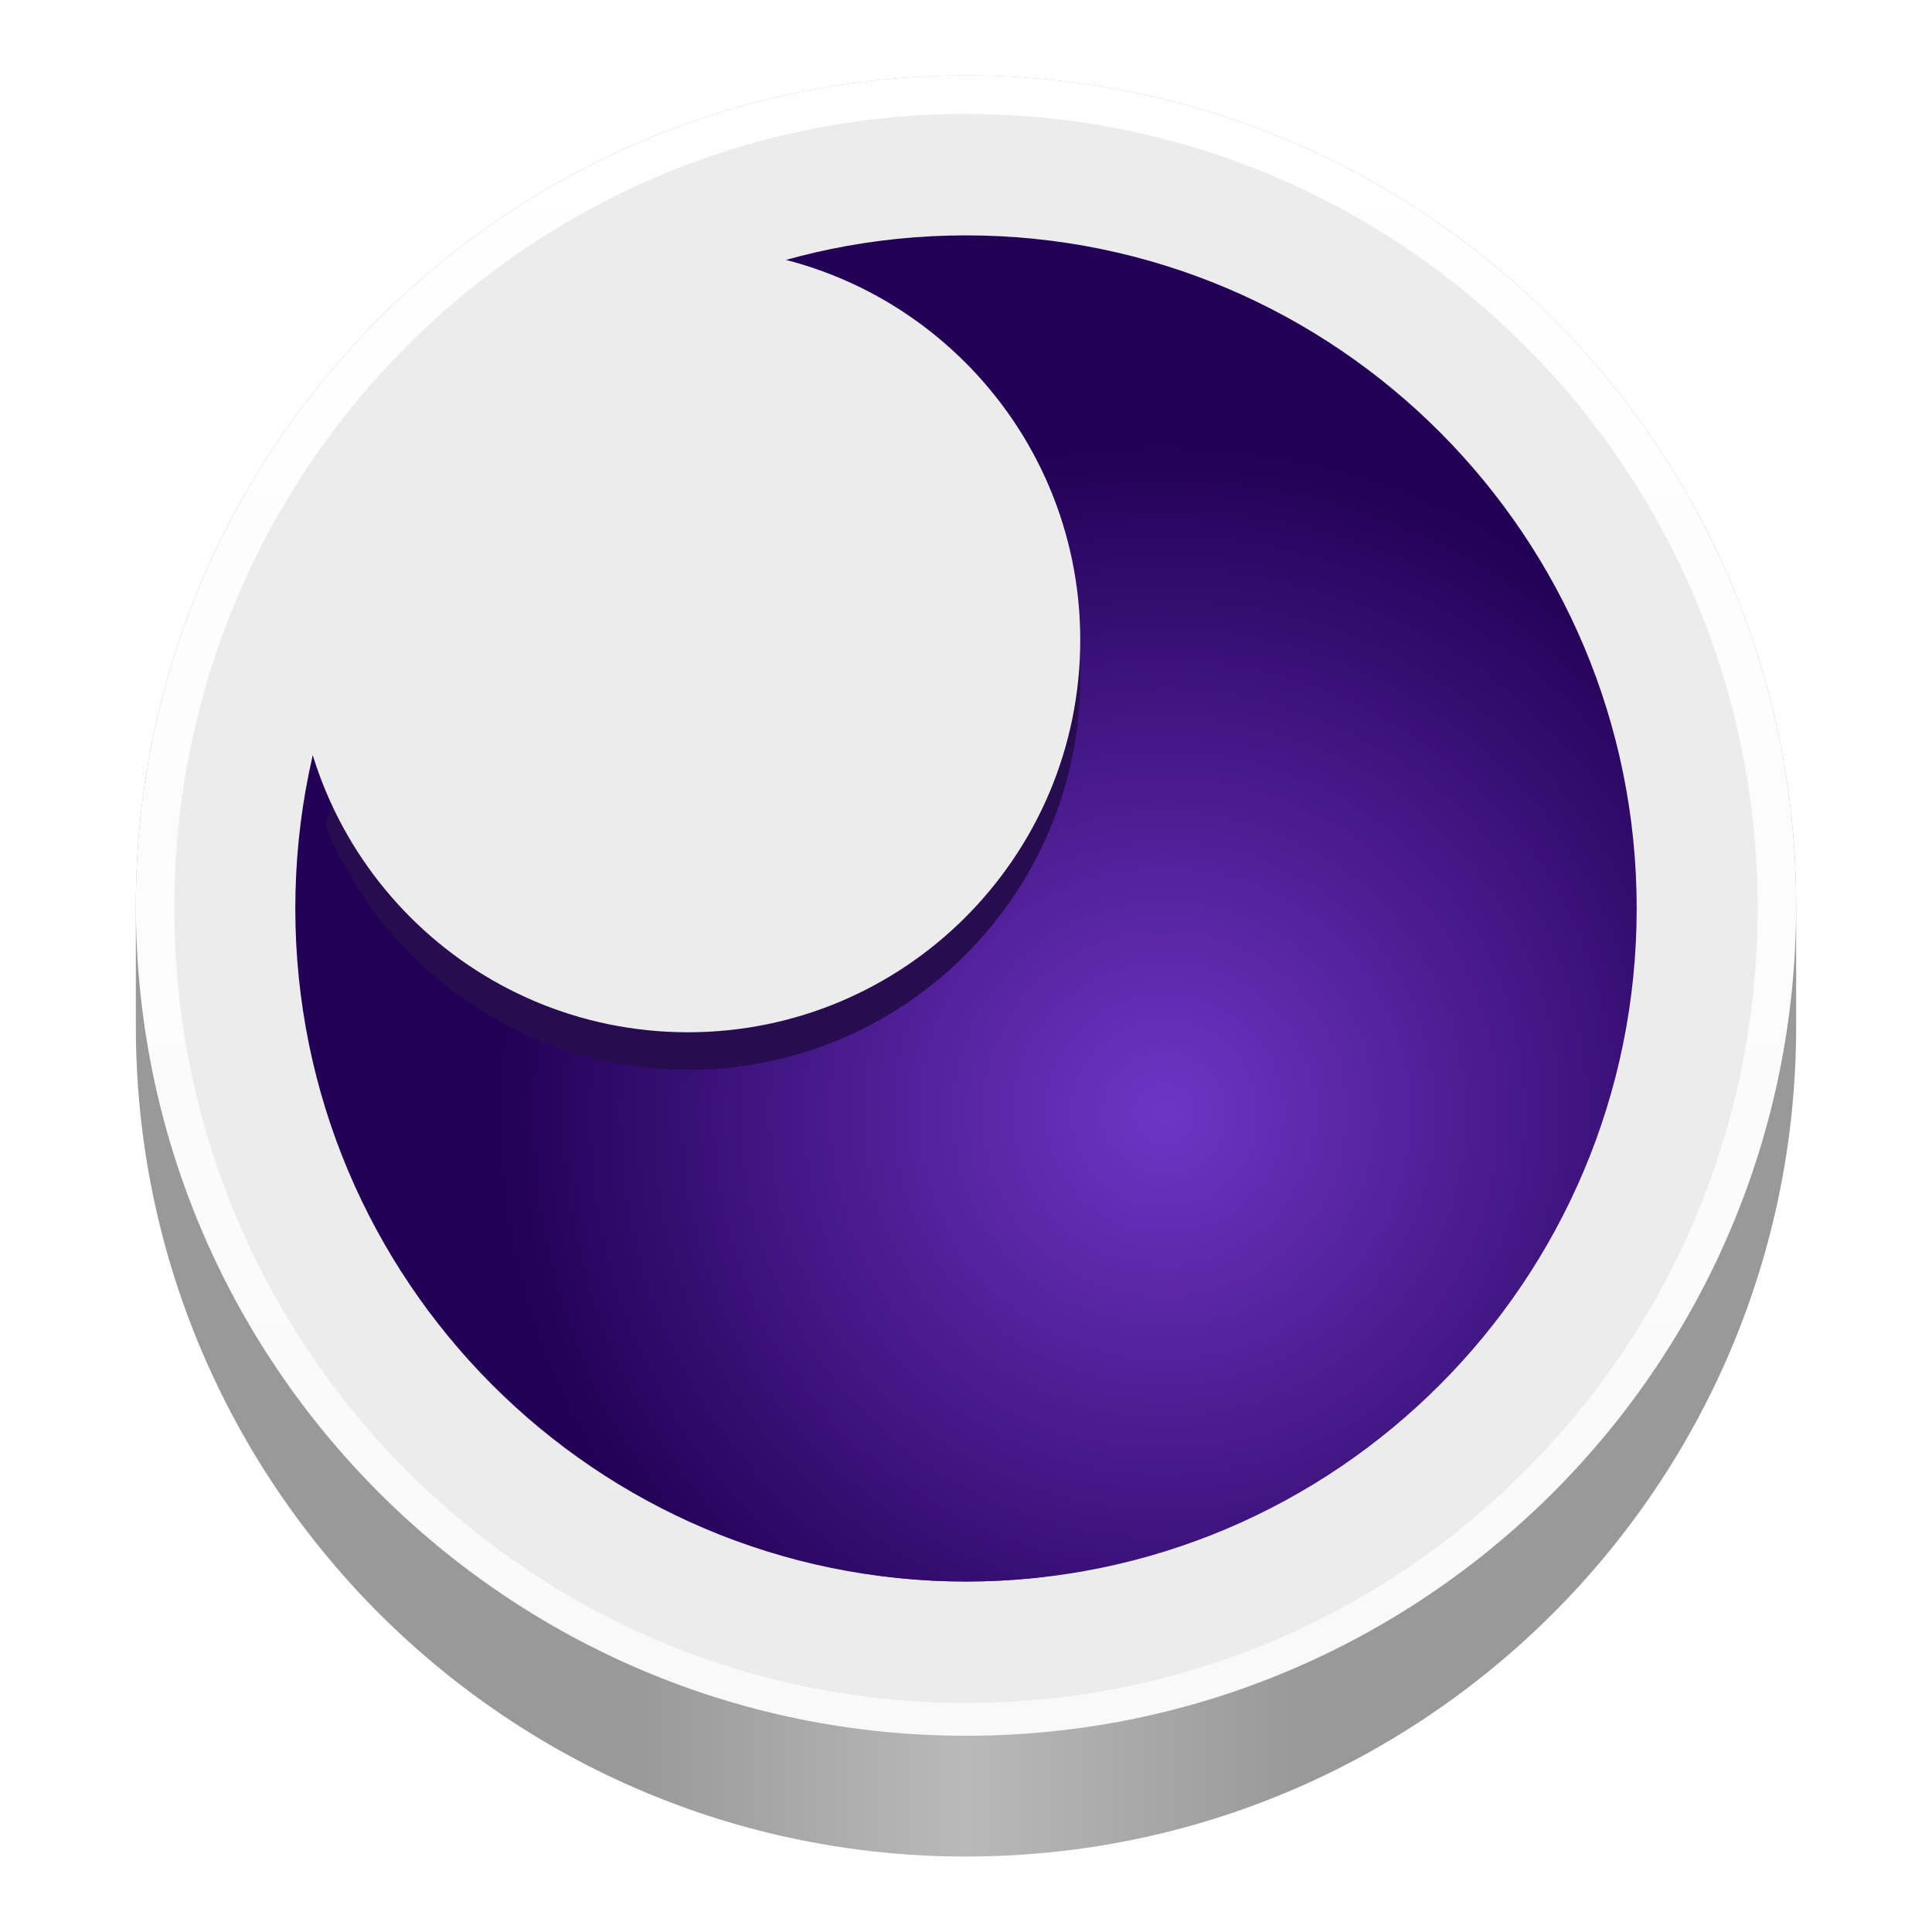
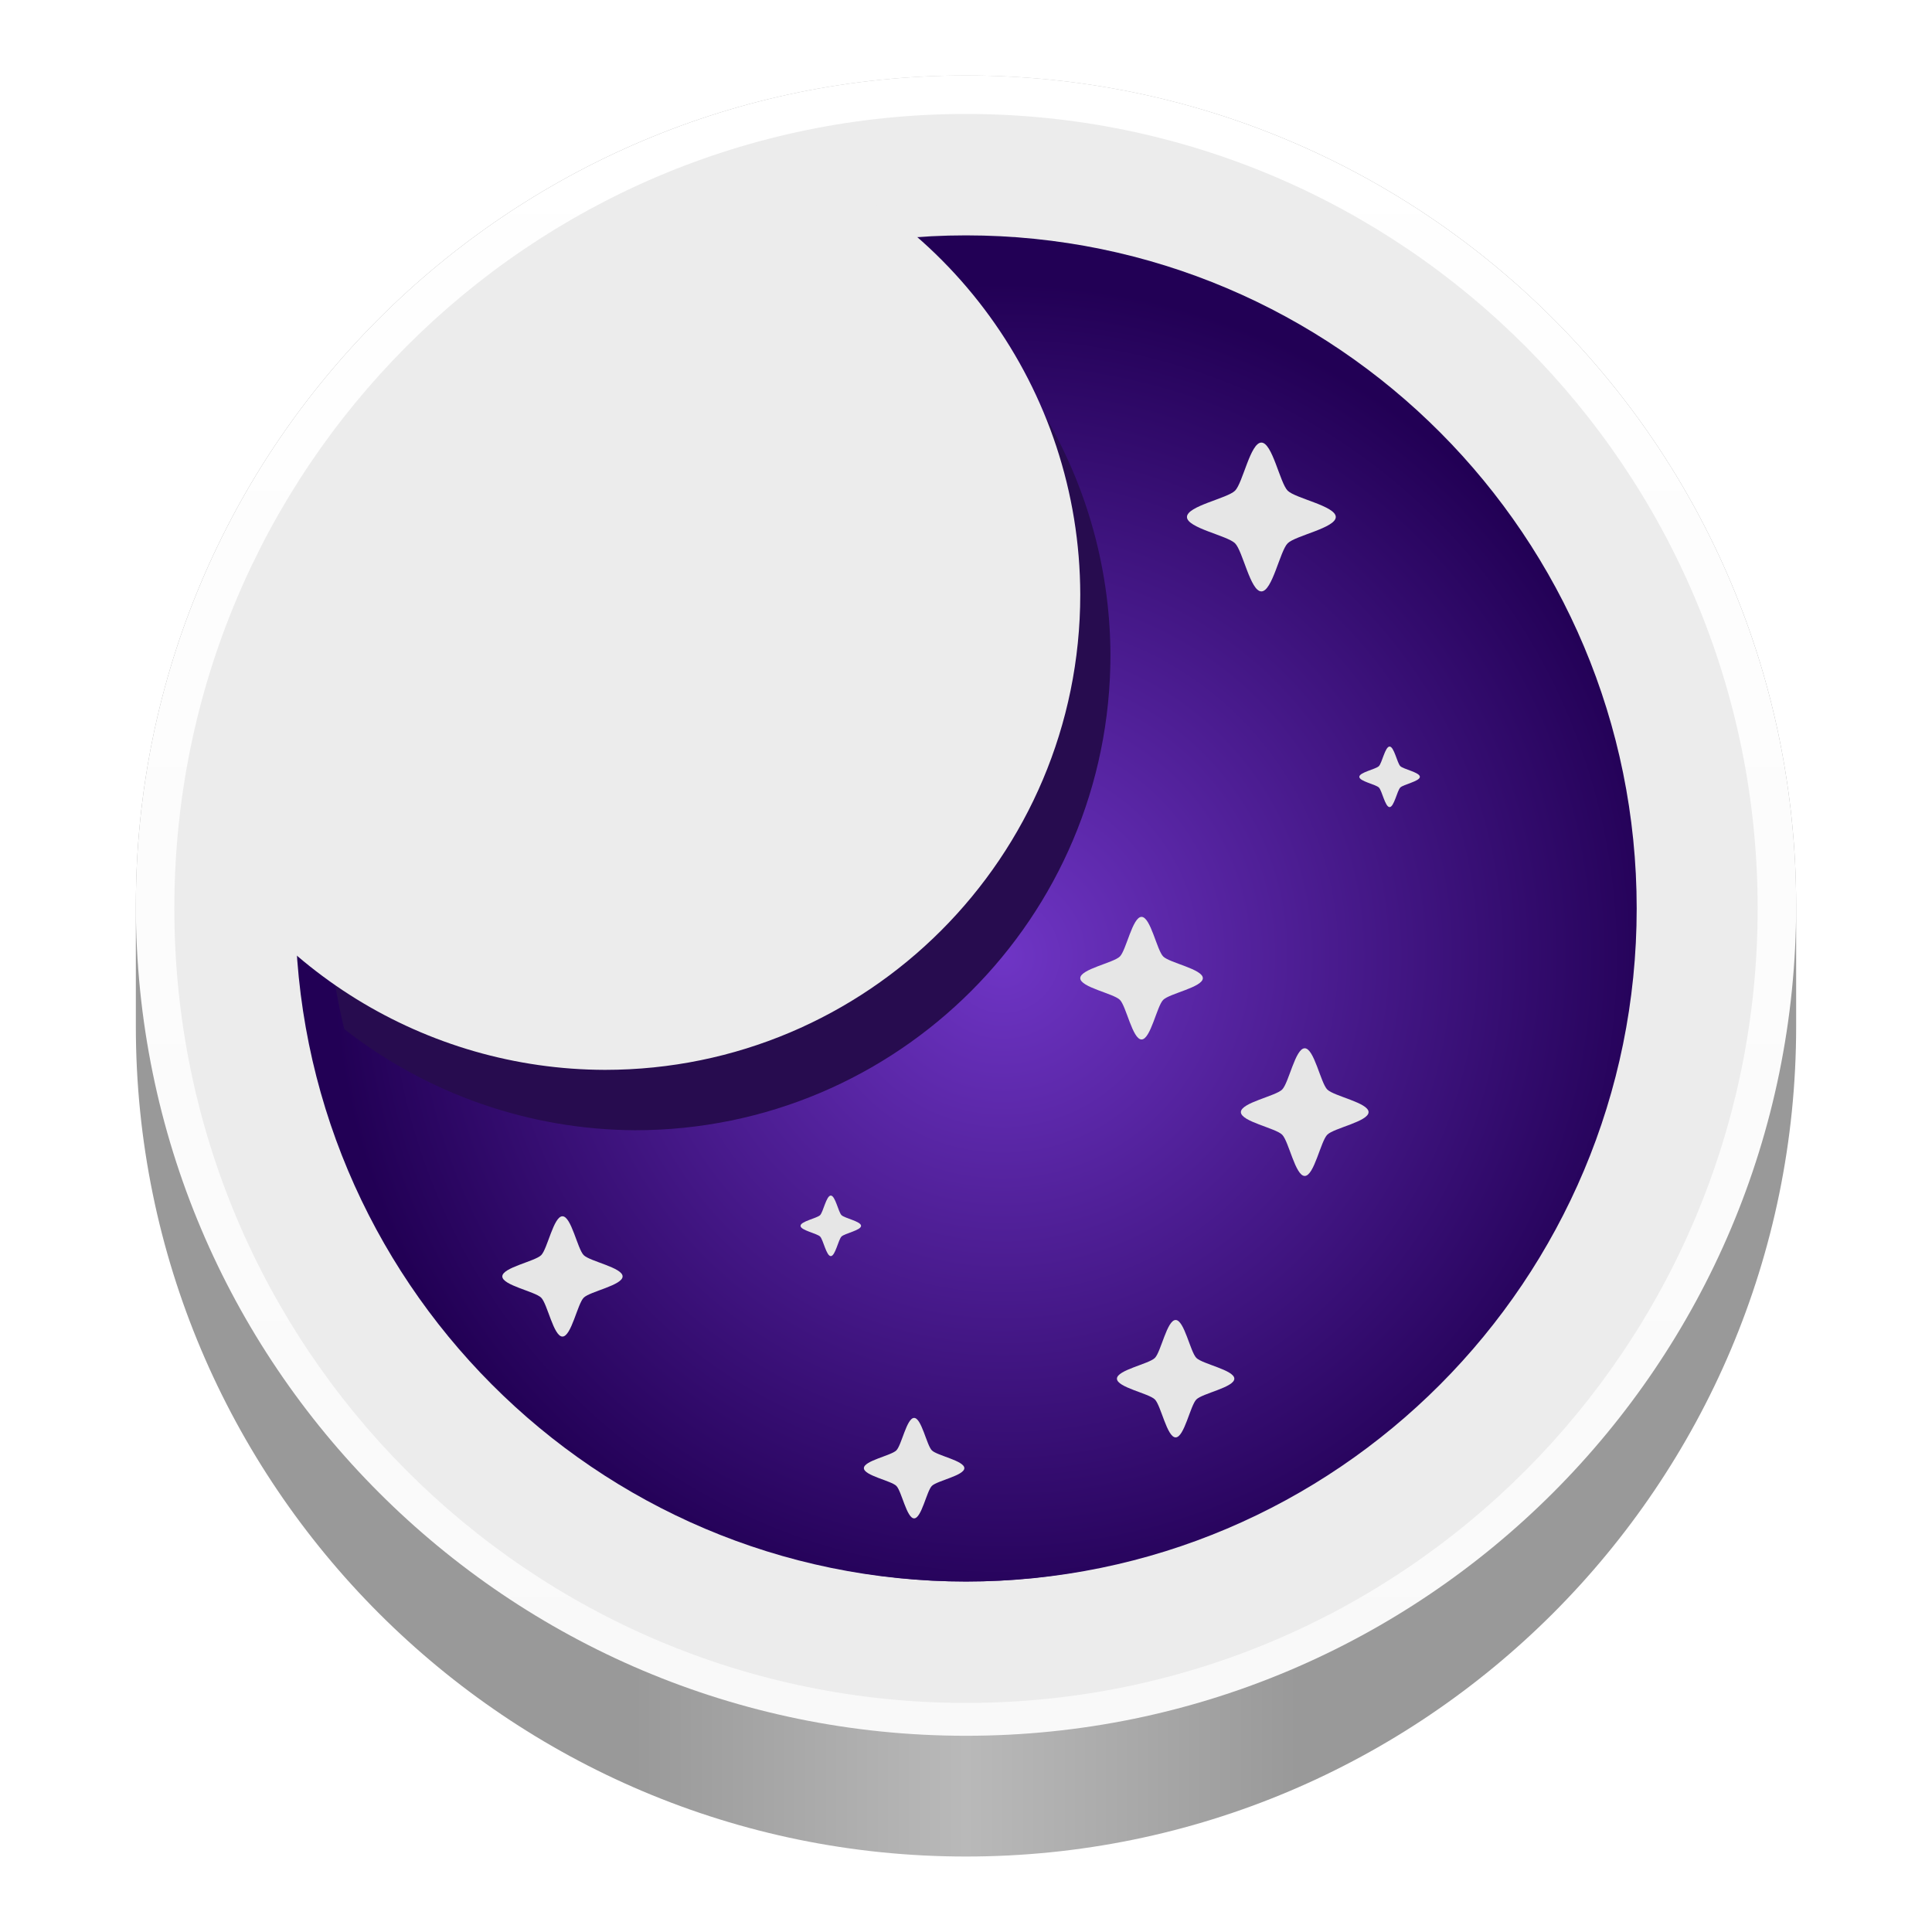
<svg xmlns="http://www.w3.org/2000/svg" xmlns:xlink="http://www.w3.org/1999/xlink" width="128" height="128" viewBox="0 0 128 128" version="1.1" id="svg5" xml:space="preserve">
  <defs id="defs2">
    <linearGradient id="linearGradient1421">
      <stop style="stop-color:#6f35c5;stop-opacity:1" offset="0" id="stop1417" />
      <stop style="stop-color:#220055;stop-opacity:1" offset="1" id="stop1419" />
    </linearGradient>
    <linearGradient id="linearGradient2843">
      <stop style="stop-color:#150034;stop-opacity:1;" offset="0" id="stop2839" />
      <stop style="stop-color:#532891;stop-opacity:1;" offset="1" id="stop2841" />
    </linearGradient>
    <linearGradient id="linearGradient4539">
      <stop style="stop-color:#f9f9f9;stop-opacity:1;" offset="0" id="stop4535" />
      <stop style="stop-color:#ffffff;stop-opacity:1" offset="1" id="stop4537" />
    </linearGradient>
    <linearGradient id="linearGradient5042">
      <stop style="stop-color:#999999;stop-opacity:1" offset="0" id="stop5038" />
      <stop style="stop-color:#999999;stop-opacity:1" offset="0.3" id="stop12907" />
      <stop style="stop-color:#b9b9b9;stop-opacity:1;" offset="0.5" id="stop7880" />
      <stop style="stop-color:#999999;stop-opacity:1" offset="0.7" id="stop12905" />
      <stop style="stop-color:#999999;stop-opacity:1" offset="1" id="stop5040" />
    </linearGradient>
    <linearGradient y2="236" x2="96" y1="236" x1="32" gradientTransform="translate(604.8168,170.5864)" gradientUnits="userSpaceOnUse" id="linearGradient1099" xlink:href="#linearGradient1036" />
    <linearGradient id="linearGradient1036">
      <stop id="stop1032" offset="0" style="stop-color:#d5d3cf;stop-opacity:1;" />
      <stop id="stop1034" offset="1" style="stop-color:#f6f5f4;stop-opacity:1" />
    </linearGradient>
    <radialGradient r="32" fy="-76" fx="-244" cy="-76" cx="-244" gradientTransform="matrix(0.8833333,0,0,0.8833333,-460.3502,463.1197)" gradientUnits="userSpaceOnUse" id="radialGradient1103" xlink:href="#linearGradient1069" />
    <linearGradient id="linearGradient1069">
      <stop id="stop1065" offset="0" style="stop-color:#d5d3cf;stop-opacity:1" />
      <stop id="stop1067-1" offset="1" style="stop-color:#949390;stop-opacity:1" />
    </linearGradient>
    <linearGradient gradientUnits="userSpaceOnUse" y2="232" x2="64" y1="262.5" x1="64" id="linearGradient1027" xlink:href="#linearGradient1025" gradientTransform="translate(-470.5864,432.8168)" />
    <linearGradient id="linearGradient1025">
      <stop id="stop1021" offset="0" style="stop-color:#9a9996;stop-opacity:1" />
      <stop id="stop1023" offset="1" style="stop-color:#77767b;stop-opacity:1" />
    </linearGradient>
    <clipPath clipPathUnits="userSpaceOnUse" id="clipPath1609-7">
      <path id="path1611-5" d="m 252,116 28,-28 v -8 h -36 v 36 z" style="fill:#e74747;stroke:none;stroke-width:0.25px;stroke-linecap:butt;stroke-linejoin:miter;stroke-opacity:1" />
    </clipPath>
    <radialGradient r="32" fy="-76" fx="-244" cy="-76" cx="-244" gradientTransform="matrix(0.8833333,0,0,0.8833333,-460.3502,463.1197)" gradientUnits="userSpaceOnUse" id="radialGradient1103-5" xlink:href="#linearGradient1069" />
    <clipPath clipPathUnits="userSpaceOnUse" id="clipPath1609-7-7">
      <path id="path1611-5-0" d="m 252,116 28,-28 v -8 h -36 v 36 z" style="fill:#e74747;stroke:none;stroke-width:0.25px;stroke-linecap:butt;stroke-linejoin:miter;stroke-opacity:1" />
    </clipPath>
    <clipPath clipPathUnits="userSpaceOnUse" id="clipPath744">
      <rect style="fill:#1e88e5;fill-opacity:1;stroke-width:0.265" id="rect746" width="541.867" height="541.867" x="0" y="1.5987212e-14" rx="79.375" ry="79.375" />
    </clipPath>
    <clipPath clipPathUnits="userSpaceOnUse" id="clipPath62">
      <rect style="fill:#1e88e5;fill-opacity:1;stroke-width:0.265" id="rect64" width="541.867" height="541.867" x="2.2507105e-05" y="-0.422" rx="79.375" ry="79.375" />
    </clipPath>
    <radialGradient r="32" fy="-76" fx="-244" cy="-76" cx="-244" gradientTransform="matrix(0.8833333,0,0,0.8833333,-460.3502,463.1197)" gradientUnits="userSpaceOnUse" id="radialGradient1103-6" xlink:href="#linearGradient1069" />
    <clipPath clipPathUnits="userSpaceOnUse" id="clipPath1609-7-2">
      <path id="path1611-5-3" d="m 252,116 28,-28 v -8 h -36 v 36 z" style="fill:#e74747;stroke:none;stroke-width:0.25px;stroke-linecap:butt;stroke-linejoin:miter;stroke-opacity:1" />
    </clipPath>
    <clipPath clipPathUnits="userSpaceOnUse" id="clipPath961">
      <rect style="fill:#00c853;stroke:none;stroke-width:0.529" id="rect963" width="541.867" height="541.867" x="1.4210855e-14" y="2.717972e-05" rx="79.375" ry="79.375" />
    </clipPath>
    <radialGradient r="32" fy="-76" fx="-244" cy="-76" cx="-244" gradientTransform="matrix(0.8833333,0,0,0.8833333,-460.3502,463.1197)" gradientUnits="userSpaceOnUse" id="radialGradient1103-56" xlink:href="#linearGradient1069" />
    <clipPath clipPathUnits="userSpaceOnUse" id="clipPath1440">
      <circle style="display:inline;opacity:1;vector-effect:none;fill:none;fill-opacity:1;stroke:#000000;stroke-width:2;stroke-linecap:butt;stroke-linejoin:miter;stroke-miterlimit:4;stroke-dasharray:none;stroke-dashoffset:0;stroke-opacity:1;marker:none;marker-start:none;marker-mid:none;marker-end:none;paint-order:normal;enable-background:new" id="circle1442" cx="-134.35" cy="193.747" r="24" transform="rotate(-45)" />
    </clipPath>
    <clipPath clipPathUnits="userSpaceOnUse" id="clipPath1430">
      <circle style="display:inline;opacity:1;vector-effect:none;fill:none;fill-opacity:1;stroke:#000000;stroke-width:2;stroke-linecap:butt;stroke-linejoin:miter;stroke-miterlimit:4;stroke-dasharray:none;stroke-dashoffset:0;stroke-opacity:1;marker:none;marker-start:none;marker-mid:none;marker-end:none;paint-order:normal;enable-background:new" id="circle1432" cx="12" cy="232" r="24" />
    </clipPath>
    <clipPath clipPathUnits="userSpaceOnUse" id="clipPath1440-9">
      <circle style="display:inline;opacity:1;vector-effect:none;fill:none;fill-opacity:1;stroke:#000000;stroke-width:2;stroke-linecap:butt;stroke-linejoin:miter;stroke-miterlimit:4;stroke-dasharray:none;stroke-dashoffset:0;stroke-opacity:1;marker:none;marker-start:none;marker-mid:none;marker-end:none;paint-order:normal;enable-background:new" id="circle1442-5" cx="-134.35" cy="193.747" r="24" transform="rotate(-45)" />
    </clipPath>
    <clipPath clipPathUnits="userSpaceOnUse" id="clipPath1430-1">
      <circle style="display:inline;opacity:1;vector-effect:none;fill:none;fill-opacity:1;stroke:#000000;stroke-width:2;stroke-linecap:butt;stroke-linejoin:miter;stroke-miterlimit:4;stroke-dasharray:none;stroke-dashoffset:0;stroke-opacity:1;marker:none;marker-start:none;marker-mid:none;marker-end:none;paint-order:normal;enable-background:new" id="circle1432-8" cx="12" cy="232" r="24" />
    </clipPath>
    <clipPath clipPathUnits="userSpaceOnUse" id="clipPath2024">
      <rect style="opacity:1;vector-effect:none;fill:#63452c;fill-opacity:1;stroke:none;stroke-width:4;stroke-linecap:round;stroke-linejoin:round;stroke-miterlimit:4;stroke-dasharray:none;stroke-dashoffset:0;stroke-opacity:1" id="rect2026" width="74" height="98" x="6" y="196" />
    </clipPath>
    <linearGradient id="linearGradient914">
      <stop id="stop910" offset="0" style="stop-color:#f6f5f4;stop-opacity:0.437" />
      <stop id="stop912" offset="1" style="stop-color:#deddda;stop-opacity:0;" />
    </linearGradient>
    <radialGradient gradientTransform="matrix(2.608696,0,0,1.841036,-102.9565,-748.9467)" gradientUnits="userSpaceOnUse" r="46" fy="296" fx="64" cy="296" cx="64" id="radialGradient916" xlink:href="#linearGradient914" />
    <clipPath clipPathUnits="userSpaceOnUse" id="clipPath11543">
      <rect style="fill:#f0c04e;fill-opacity:1;stroke:none;stroke-width:0.529" id="rect11545" width="541.867" height="541.867" x="1.4746095e-06" y="6.4330168e-05" rx="79.375" ry="79.375" />
    </clipPath>
    <style id="style374">.cls-1{fill:url(#linear-gradient);}.cls-2{opacity:0.35;fill:url(#radial-gradient);}.cls-2,.cls-4{isolation:isolate;}.cls-3{fill:url(#linear-gradient-2);}.cls-4{opacity:0.41;fill:url(#radial-gradient-2);}.cls-5{fill:url(#radial-gradient-3);}.cls-6{fill:url(#radial-gradient-4);}</style>
    <linearGradient id="linear-gradient" x1="63.33" y1="84.03" x2="241.67" y2="84.03" gradientTransform="matrix(1,0,0,-1,0,266)" gradientUnits="userSpaceOnUse">
      <stop offset="0" stop-color="#0c59a4" id="stop376" />
      <stop offset="1" stop-color="#114a8b" id="stop378" />
    </linearGradient>
    <radialGradient id="radial-gradient" cx="161.83" cy="68.91" r="95.38" gradientTransform="matrix(1,0,0,-0.95,0,248.84)" gradientUnits="userSpaceOnUse">
      <stop offset="0.72" stop-opacity="0" id="stop381" />
      <stop offset="0.95" stop-opacity="0.53" id="stop383" />
      <stop offset="1" id="stop385" />
    </radialGradient>
    <linearGradient id="linear-gradient-2" x1="157.35" y1="161.39" x2="45.96" y2="40.06" gradientTransform="matrix(1,0,0,-1,0,266)" gradientUnits="userSpaceOnUse">
      <stop offset="0" stop-color="#1b9de2" id="stop388" />
      <stop offset="0.16" stop-color="#1595df" id="stop390" />
      <stop offset="0.67" stop-color="#0680d7" id="stop392" />
      <stop offset="1" stop-color="#0078d4" id="stop394" />
    </linearGradient>
    <radialGradient id="radial-gradient-2" cx="-340.29" cy="62.99" r="143.24" gradientTransform="matrix(0.15,-0.99,-0.8,-0.12,176.64,-125.4)" gradientUnits="userSpaceOnUse">
      <stop offset="0.76" stop-opacity="0" id="stop397" />
      <stop offset="0.95" stop-opacity="0.5" id="stop399" />
      <stop offset="1" id="stop401" />
    </radialGradient>
    <radialGradient id="radial-gradient-3" cx="113.37" cy="570.21" r="202.43" gradientTransform="matrix(-0.04,1,2.13,0.08,-1179.54,-106.69)" gradientUnits="userSpaceOnUse">
      <stop offset="0" stop-color="#35c1f1" id="stop404" />
      <stop offset="0.11" stop-color="#34c1ed" id="stop406" />
      <stop offset="0.23" stop-color="#2fc2df" id="stop408" />
      <stop offset="0.31" stop-color="#2bc3d2" id="stop410" />
      <stop offset="0.67" stop-color="#36c752" id="stop412" />
    </radialGradient>
    <radialGradient id="radial-gradient-4" cx="376.52" cy="567.97" r="97.34" gradientTransform="matrix(0.28,0.96,0.78,-0.23,-303.76,-148.5)" gradientUnits="userSpaceOnUse">
      <stop offset="0" stop-color="#66eb6e" id="stop415" />
      <stop offset="1" stop-color="#66eb6e" stop-opacity="0" id="stop417" />
    </radialGradient>
    <clipPath clipPathUnits="userSpaceOnUse" id="clipPath1260">
      <rect style="fill:#bbdefb;fill-opacity:1;stroke:none;stroke-width:0.529" id="rect1262" width="541.867" height="541.867" x="2.9492187e-06" y="3.9968629e-05" rx="79.375" ry="79.375" />
    </clipPath>
    <clipPath clipPathUnits="userSpaceOnUse" id="clipPath16285">
      <rect style="fill:#bbdefb;fill-opacity:1;stroke:none;stroke-width:0.529" id="rect16287" width="541.867" height="541.867" x="0" y="6.4807005e-05" rx="79.375" ry="79.375" />
    </clipPath>
    <clipPath clipPathUnits="userSpaceOnUse" id="clipPath990">
      <rect style="fill:#bbdefb;fill-opacity:1;stroke:none;stroke-width:0.529" id="rect992" width="487.68" height="487.68" x="27.093" y="27.093" rx="71.438" ry="71.438" />
    </clipPath>
    <linearGradient id="linearGradient4292">
      <stop id="stop4294" offset="0" style="stop-color:#411f5d;stop-opacity:1" />
      <stop id="stop4296" offset="1" style="stop-color:#5b2a85;stop-opacity:1" />
    </linearGradient>
    <linearGradient id="linearGradient4284">
      <stop offset="0" style="stop-color:#8381c5;stop-opacity:1" id="stop4286" />
      <stop id="stop4290" style="stop-color:#7e55b3;stop-opacity:0.996" offset="0.566" />
      <stop offset="1" style="stop-color:#a52ecb;stop-opacity:0.992" id="stop4288" />
    </linearGradient>
    <linearGradient id="linearGradient4898">
      <stop id="stop4278" style="stop-color:#bab8db;stop-opacity:1" offset="0" />
      <stop id="stop4280" style="stop-color:#5955a9;stop-opacity:0.992" offset="1" />
    </linearGradient>
    <linearGradient id="linearGradient3294">
      <stop offset="0" style="stop-color:#6376e6;stop-opacity:1" id="stop3296" />
      <stop offset="0.501" style="stop-color:#222989;stop-opacity:1" id="stop3302" />
      <stop offset="1" style="stop-color:#00003d;stop-opacity:1" id="stop3298" />
    </linearGradient>
    <linearGradient id="linearGradient3284">
      <stop offset="0" style="stop-color:#000000;stop-opacity:1" id="stop3286" />
      <stop offset="0.848" style="stop-color:#000000;stop-opacity:0.498" id="stop3292" />
      <stop offset="1" style="stop-color:#000000;stop-opacity:0" id="stop3288" />
    </linearGradient>
    <linearGradient id="linearGradient3274">
      <stop offset="0" style="stop-color:#000000;stop-opacity:1" id="stop3276" />
      <stop offset="1" style="stop-color:#000000;stop-opacity:0" id="stop3278" />
    </linearGradient>
    <linearGradient id="linearGradient3242">
      <stop offset="0" style="stop-color:#282828;stop-opacity:1" id="stop3244" />
      <stop offset="0.393" style="stop-color:#808080;stop-opacity:1" id="stop3252" />
      <stop offset="1" style="stop-color:#d9d9d9;stop-opacity:1" id="stop3246" />
    </linearGradient>
    <linearGradient id="linearGradient3202">
      <stop offset="0" style="stop-color:#2b2b2b;stop-opacity:1" id="stop3204" />
      <stop offset="0.5" style="stop-color:#828383;stop-opacity:1" id="stop3250" />
      <stop offset="1" style="stop-color:#dadbdb;stop-opacity:1" id="stop3206" />
    </linearGradient>
    <linearGradient id="linearGradient4966">
      <stop offset="0" style="stop-color:#b6b3d8;stop-opacity:1" id="stop4968" />
      <stop offset="1" style="stop-color:#b6b3d8;stop-opacity:0" id="stop4970" />
    </linearGradient>
    <linearGradient id="linearGradient4876">
      <stop offset="0" style="stop-color:#d3d2e8;stop-opacity:1" id="stop4878" />
      <stop offset="1" style="stop-color:#5955a9;stop-opacity:0.992" id="stop4880" />
    </linearGradient>
    <radialGradient gradientTransform="matrix(0.6817439,0,0,0.5905355,-3.852371,-28.93527)" gradientUnits="userSpaceOnUse" xlink:href="#linearGradient4898" id="radialGradient4892" fy="-108.969" fx="20.952" r="266.765" cy="-108.969" cx="20.952" />
    <radialGradient gradientTransform="matrix(1,0,0,0.1854103,0,383.8849)" gradientUnits="userSpaceOnUse" xlink:href="#linearGradient3274" id="radialGradient4944" fy="471.262" fx="233.888" r="170.494" cy="471.262" cx="233.888" />
    <radialGradient gradientTransform="matrix(1,0,0,0.9121621,0,32.65495)" gradientUnits="userSpaceOnUse" xlink:href="#linearGradient4966" id="radialGradient4972" fy="371.764" fx="299.701" r="76.696" cy="371.764" cx="299.701" />
    <radialGradient gradientTransform="matrix(0.414705,0.3300575,-0.5059004,0.6356454,346.9531,49.47959)" gradientUnits="userSpaceOnUse" xlink:href="#linearGradient3202" id="radialGradient3210" fy="390.452" fx="289.441" r="17.677" cy="390.452" cx="289.441" />
    <radialGradient gradientTransform="matrix(0.414705,0.3300575,-0.5059004,0.6356454,448.4101,-65.39807)" gradientUnits="userSpaceOnUse" xlink:href="#linearGradient3202" id="radialGradient3238" fy="382.148" fx="283.507" r="17.677" cy="382.148" cx="283.507" />
    <radialGradient gradientTransform="matrix(-6.5565014e-2,-5.9721765e-2,1.687102,-1.85217,171.9077,540.5147)" gradientUnits="userSpaceOnUse" xlink:href="#linearGradient3242" id="radialGradient3248" fy="181.19" fx="418.456" r="63.069" cy="181.19" cx="418.456" />
    <radialGradient gradientTransform="matrix(0.4055116,-3.3440123e-2,0.1034174,4.398869,177.2325,-1191.665)" gradientUnits="userSpaceOnUse" xlink:href="#linearGradient3274" id="radialGradient3268" fy="357.336" fx="354.517" r="33.712" cy="357.336" cx="354.517" />
    <radialGradient gradientTransform="matrix(-0.1339874,-0.1146812,0.3079048,-0.3597394,444.2359,395.0385)" gradientUnits="userSpaceOnUse" xlink:href="#linearGradient3274" id="radialGradient3280" fy="223.555" fx="510.585" r="132.283" cy="223.555" cx="510.585" />
    <radialGradient gradientTransform="matrix(-1.249757,1.37983,-9.6289463e-2,-7.2974479e-2,674.3826,-70.59068)" gradientUnits="userSpaceOnUse" xlink:href="#linearGradient3284" id="radialGradient3290" fy="-158.178" fx="284.467" r="110.297" cy="-158.178" cx="284.467" />
    <radialGradient gradientTransform="matrix(-0.1008165,-8.0872321e-2,1.074531,-1.339525,13.84329,784.7929)" gradientUnits="userSpaceOnUse" xlink:href="#linearGradient3294" id="radialGradient3300" fy="356.623" fx="425.51" r="143.342" cy="356.623" cx="425.51" />
    <filter height="1.106" y="-0.053" width="1.107" x="-0.054" id="filter4350" style="color-interpolation-filters:sRGB">
      <feGaussianBlur id="feGaussianBlur4352" stdDeviation="8.785" />
    </filter>
    <linearGradient y2="300.74" x2="236.614" y1="-161.851" x1="-122.202" spreadMethod="pad" gradientTransform="matrix(0.1759511,0,0,0.1667539,-57.8909,62.66844)" gradientUnits="userSpaceOnUse" id="linearGradient4245" xlink:href="#linearGradient4284" />
    <linearGradient y2="66.018" x2="173.945" y1="396.607" x1="447.809" gradientTransform="matrix(0.1987019,0,0,0.1987019,-106.8135,12.78277)" gradientUnits="userSpaceOnUse" id="linearGradient4247" xlink:href="#linearGradient4292" />
    <linearGradient xlink:href="#linearGradient5042" id="linearGradient5044" x1="9" y1="115" x2="119" y2="115" gradientUnits="userSpaceOnUse" />
    <linearGradient xlink:href="#linearGradient4539" id="linearGradient4541" x1="64" y1="115" x2="64" y2="5" gradientUnits="userSpaceOnUse" />
    <linearGradient xlink:href="#linearGradient2843" id="linearGradient2837" gradientUnits="userSpaceOnUse" gradientTransform="matrix(0.8085847,0,0,0.8085847,12.25058,13.52062)" x1="27.234" y1="34.494" x2="96.375" y2="103.635" />
-     <radialGradient xlink:href="#linearGradient1421" id="radialGradient656" cx="76.557" cy="73.116" fx="76.557" fy="73.116" r="42.442" gradientTransform="matrix(1.046956,0,0,1.050677,-3.005182,-3.050073)" gradientUnits="userSpaceOnUse" />
+     <radialGradient xlink:href="#linearGradient1421" id="radialGradient656" cx="66.34" cy="63.182" fx="66.34" fy="63.182" r="42.442" gradientTransform="matrix(1.046956,0,0,1.050677,-3.005182,-3.050073)" gradientUnits="userSpaceOnUse" />
  </defs>
  <g id="layer2">
    <path id="circle1035" style="fill:url(#linearGradient5044);fill-opacity:1" d="M 64 5 A 55 55 0 0 0 9 60 L 9 68 A 55 55 0 0 0 64 123 A 55 55 0 0 0 119 68 L 119 60 A 55 55 0 0 0 64 5 z " />
    <circle style="fill:url(#linearGradient4541);fill-opacity:1;stroke-width:1" id="path953" cx="64" cy="60" r="55" />
    <ellipse style="fill:#ececec;fill-opacity:1;stroke-width:0.955" id="ellipse2624" cx="64" cy="60.187" ry="52.637" rx="52.45" />
    <ellipse style="fill:url(#linearGradient2837);fill-opacity:1;stroke-width:0.773" id="ellipse2835" cx="64" cy="62.187" ry="42.593" rx="42.442" />
    <text xml:space="preserve" style="font-style:normal;font-variant:normal;font-weight:normal;font-stretch:normal;font-size:40px;line-height:1.25;font-family:'DejaVu Math TeX Gyre';-inkscape-font-specification:'DejaVu Math TeX Gyre';fill:#000000;fill-opacity:1;stroke:none" x="57.303" y="70.245" id="text3441">
      <tspan id="tspan3439" x="57.303" y="70.245" />
    </text>
    <text xml:space="preserve" style="font-size:40px;line-height:1.25;font-family:Caladea;-inkscape-font-specification:Caladea" x="43.169" y="70.812" id="text13903">
      <tspan id="tspan13901" x="43.169" y="70.812" />
    </text>
    <rect style="display:none;fill:none;stroke-width:0.201" id="rect4772" y="12.315" x="-107.39" height="103.091" width="103.091" />
    <g style="display:none" id="g4788" transform="matrix(0.2013497,0,0,0.2013497,-107.4245,12.27435)">
      <g style="display:inline" id="g4790" />
    </g>
    <g style="display:none" id="g4806" transform="matrix(0.2013497,0,0,0.2013497,-107.4245,12.27435)">
      <g style="display:inline" id="g4808">
        <path style="display:none;fill:#050505" id="path4810" d="m 349.098,256.651 c -0.265,-0.254 37.637,27.605 39.421,25.012 6.362,-9.252 82.046,-93.137 84.784,-116.236 0.242,-2.003 -0.516,-4.096 -0.516,-4.096 0,0 -1.19,-0.144 -6.325,-4.314 -2.692,-2.192 -5.483,-4.581 -5.483,-4.581 -16.054,0.998 -57.885,41.559 -111.062,103.568" />
      </g>
    </g>
    <ellipse style="fill:url(#radialGradient656);fill-opacity:1;stroke-width:0.809" id="circle466" cx="64" cy="60.187" ry="44.593" rx="44.435" />
-     <path id="circle2845" style="fill:#270c4f;fill-opacity:1;stroke:none;stroke-width:3.16;stroke-linecap:round" d="M 55.749,20.97 A 52.851,53.039 0 0 0 21.558,54.691 25.994,25.994 0 0 0 45.575,70.882 25.994,25.994 0 0 0 71.57,44.887 25.994,25.994 0 0 0 55.749,20.97 Z" />
-     <circle style="fill:#ececec;fill-opacity:1;stroke:none;stroke-width:3.16;stroke-linecap:round" id="path648" cx="45.575" cy="42.396" r="25.994" />
+     <path id="path2" style="fill:#270c4f;fill-opacity:1;stroke-width:1.157" d="M 55.441,14.973 A 44.435,44.593 0 0 0 21.564,58.188 44.435,44.593 0 0 0 22.809,68.178 31.492,31.492 0 0 0 42.078,74.881 31.492,31.492 0 0 0 73.57,43.389 31.492,31.492 0 0 0 55.441,14.973 Z" />
+     <path id="ellipse1" style="fill:#ececec;fill-opacity:1;stroke-width:1.157" d="M 49.91 9.531 A 52.45 52.637 0 0 0 12.023 53.555 A 31.492 31.492 0 0 0 40.078 70.881 A 31.492 31.492 0 0 0 71.57 39.389 A 31.492 31.492 0 0 0 49.91 9.531 z " />
+     <path style="fill:#e6e6e6;fill-opacity:1" id="path3" d="m -5.962,35.582 c 0,0.895 -3.294,1.515 -3.927,2.148 -0.633,0.633 -1.252,3.927 -2.148,3.927 -0.895,0 -1.515,-3.294 -2.148,-3.927 -0.633,-0.633 -3.927,-1.252 -3.927,-2.148 0,-0.895 3.294,-1.515 3.927,-2.148 0.633,-0.633 1.252,-3.927 2.148,-3.927 0.895,0 1.515,3.294 2.148,3.927 0.633,0.633 3.927,1.252 3.927,2.148 z" transform="matrix(0.8115568,0,0,0.8115568,93.33755,5.375164)" />
+     <path style="fill:#e6e6e6;fill-opacity:1" id="path4" d="m -5.962,35.582 c 0,0.895 -3.294,1.515 -3.927,2.148 -0.633,0.633 -1.252,3.927 -2.148,3.927 -0.895,0 -1.515,-3.294 -2.148,-3.927 -0.633,-0.633 -3.927,-1.252 -3.927,-2.148 0,-0.895 3.294,-1.515 3.927,-2.148 0.633,-0.633 1.252,-3.927 2.148,-3.927 0.895,0 1.515,3.294 2.148,3.927 0.633,0.633 3.927,1.252 3.927,2.148 z" transform="matrix(0.6684731,0,0,0.6684731,83.67672,41.02075)" />
+     <path style="fill:#e6e6e6;fill-opacity:1" id="path5" d="m -5.962,35.582 c 0,0.895 -3.294,1.515 -3.927,2.148 -0.633,0.633 -1.252,3.927 -2.148,3.927 -0.895,0 -1.515,-3.294 -2.148,-3.927 -0.633,-0.633 -3.927,-1.252 -3.927,-2.148 0,-0.895 3.294,-1.515 3.927,-2.148 0.633,-0.633 1.252,-3.927 2.148,-3.927 0.895,0 1.515,3.294 2.148,3.927 0.633,0.633 3.927,1.252 3.927,2.148 z" transform="matrix(0.6559159,0,0,0.6559159,45.15911,61.22726)" />
+     <path style="fill:#e6e6e6;fill-opacity:1" id="path6" d="m -5.962,35.582 c 0,0.895 -3.294,1.515 -3.927,2.148 -0.633,0.633 -1.252,3.927 -2.148,3.927 -0.895,0 -1.515,-3.294 -2.148,-3.927 -0.633,-0.633 -3.927,-1.252 -3.927,-2.148 0,-0.895 3.294,-1.515 3.927,-2.148 0.633,-0.633 1.252,-3.927 2.148,-3.927 0.895,0 1.515,3.294 2.148,3.927 0.633,0.633 3.927,1.252 3.927,2.148 z" transform="matrix(0.6401062,0,0,0.6401062,85.59358,68.56563)" />
+     <path style="fill:#e6e6e6;fill-opacity:1" id="path7" d="m -5.962,35.582 c 0,0.895 -3.294,1.515 -3.927,2.148 -0.633,0.633 -1.252,3.927 -2.148,3.927 -0.895,0 -1.515,-3.294 -2.148,-3.927 -0.633,-0.633 -3.927,-1.252 -3.927,-2.148 0,-0.895 3.294,-1.515 3.927,-2.148 0.633,-0.633 1.252,-3.927 2.148,-3.927 0.895,0 1.515,3.294 2.148,3.927 0.633,0.633 3.927,1.252 3.927,2.148 z" transform="matrix(0.3301447,0,0,0.3301447,59.01645,69.46769)" />
+     <path style="fill:#e6e6e6;fill-opacity:1" id="path8" d="m -5.962,35.582 c 0,0.895 -3.294,1.515 -3.927,2.148 -0.633,0.633 -1.252,3.927 -2.148,3.927 -0.895,0 -1.515,-3.294 -2.148,-3.927 -0.633,-0.633 -3.927,-1.252 -3.927,-2.148 0,-0.895 3.294,-1.515 3.927,-2.148 0.633,-0.633 1.252,-3.927 2.148,-3.927 0.895,0 1.515,3.294 2.148,3.927 0.633,0.633 3.927,1.252 3.927,2.148 z" transform="matrix(0.6962233,0,0,0.6962233,94.82173,48.90747)" />
+     <path style="fill:#e6e6e6;fill-opacity:1" id="path9" d="m -5.962,35.582 c 0,0.895 -3.294,1.515 -3.927,2.148 -0.633,0.633 -1.252,3.927 -2.148,3.927 -0.895,0 -1.515,-3.294 -2.148,-3.927 -0.633,-0.633 -3.927,-1.252 -3.927,-2.148 0,-0.895 3.294,-1.515 3.927,-2.148 0.633,-0.633 1.252,-3.927 2.148,-3.927 0.895,0 1.515,3.294 2.148,3.927 0.633,0.633 3.927,1.252 3.927,2.148 z" transform="matrix(0.5477603,0,0,0.5477603,67.15606,77.77796)" />
+     <path style="fill:#e6e6e6;fill-opacity:1" id="path10" d="m -5.962,35.582 c 0,0.895 -3.294,1.515 -3.927,2.148 -0.633,0.633 -1.252,3.927 -2.148,3.927 -0.895,0 -1.515,-3.294 -2.148,-3.927 -0.633,-0.633 -3.927,-1.252 -3.927,-2.148 0,-0.895 3.294,-1.515 3.927,-2.148 0.633,-0.633 1.252,-3.927 2.148,-3.927 0.895,0 1.515,3.294 2.148,3.927 0.633,0.633 3.927,1.252 3.927,2.148 z" transform="matrix(0.3301447,0,0,0.3301447,96.03809,39.71937)" />
  </g>
</svg>
